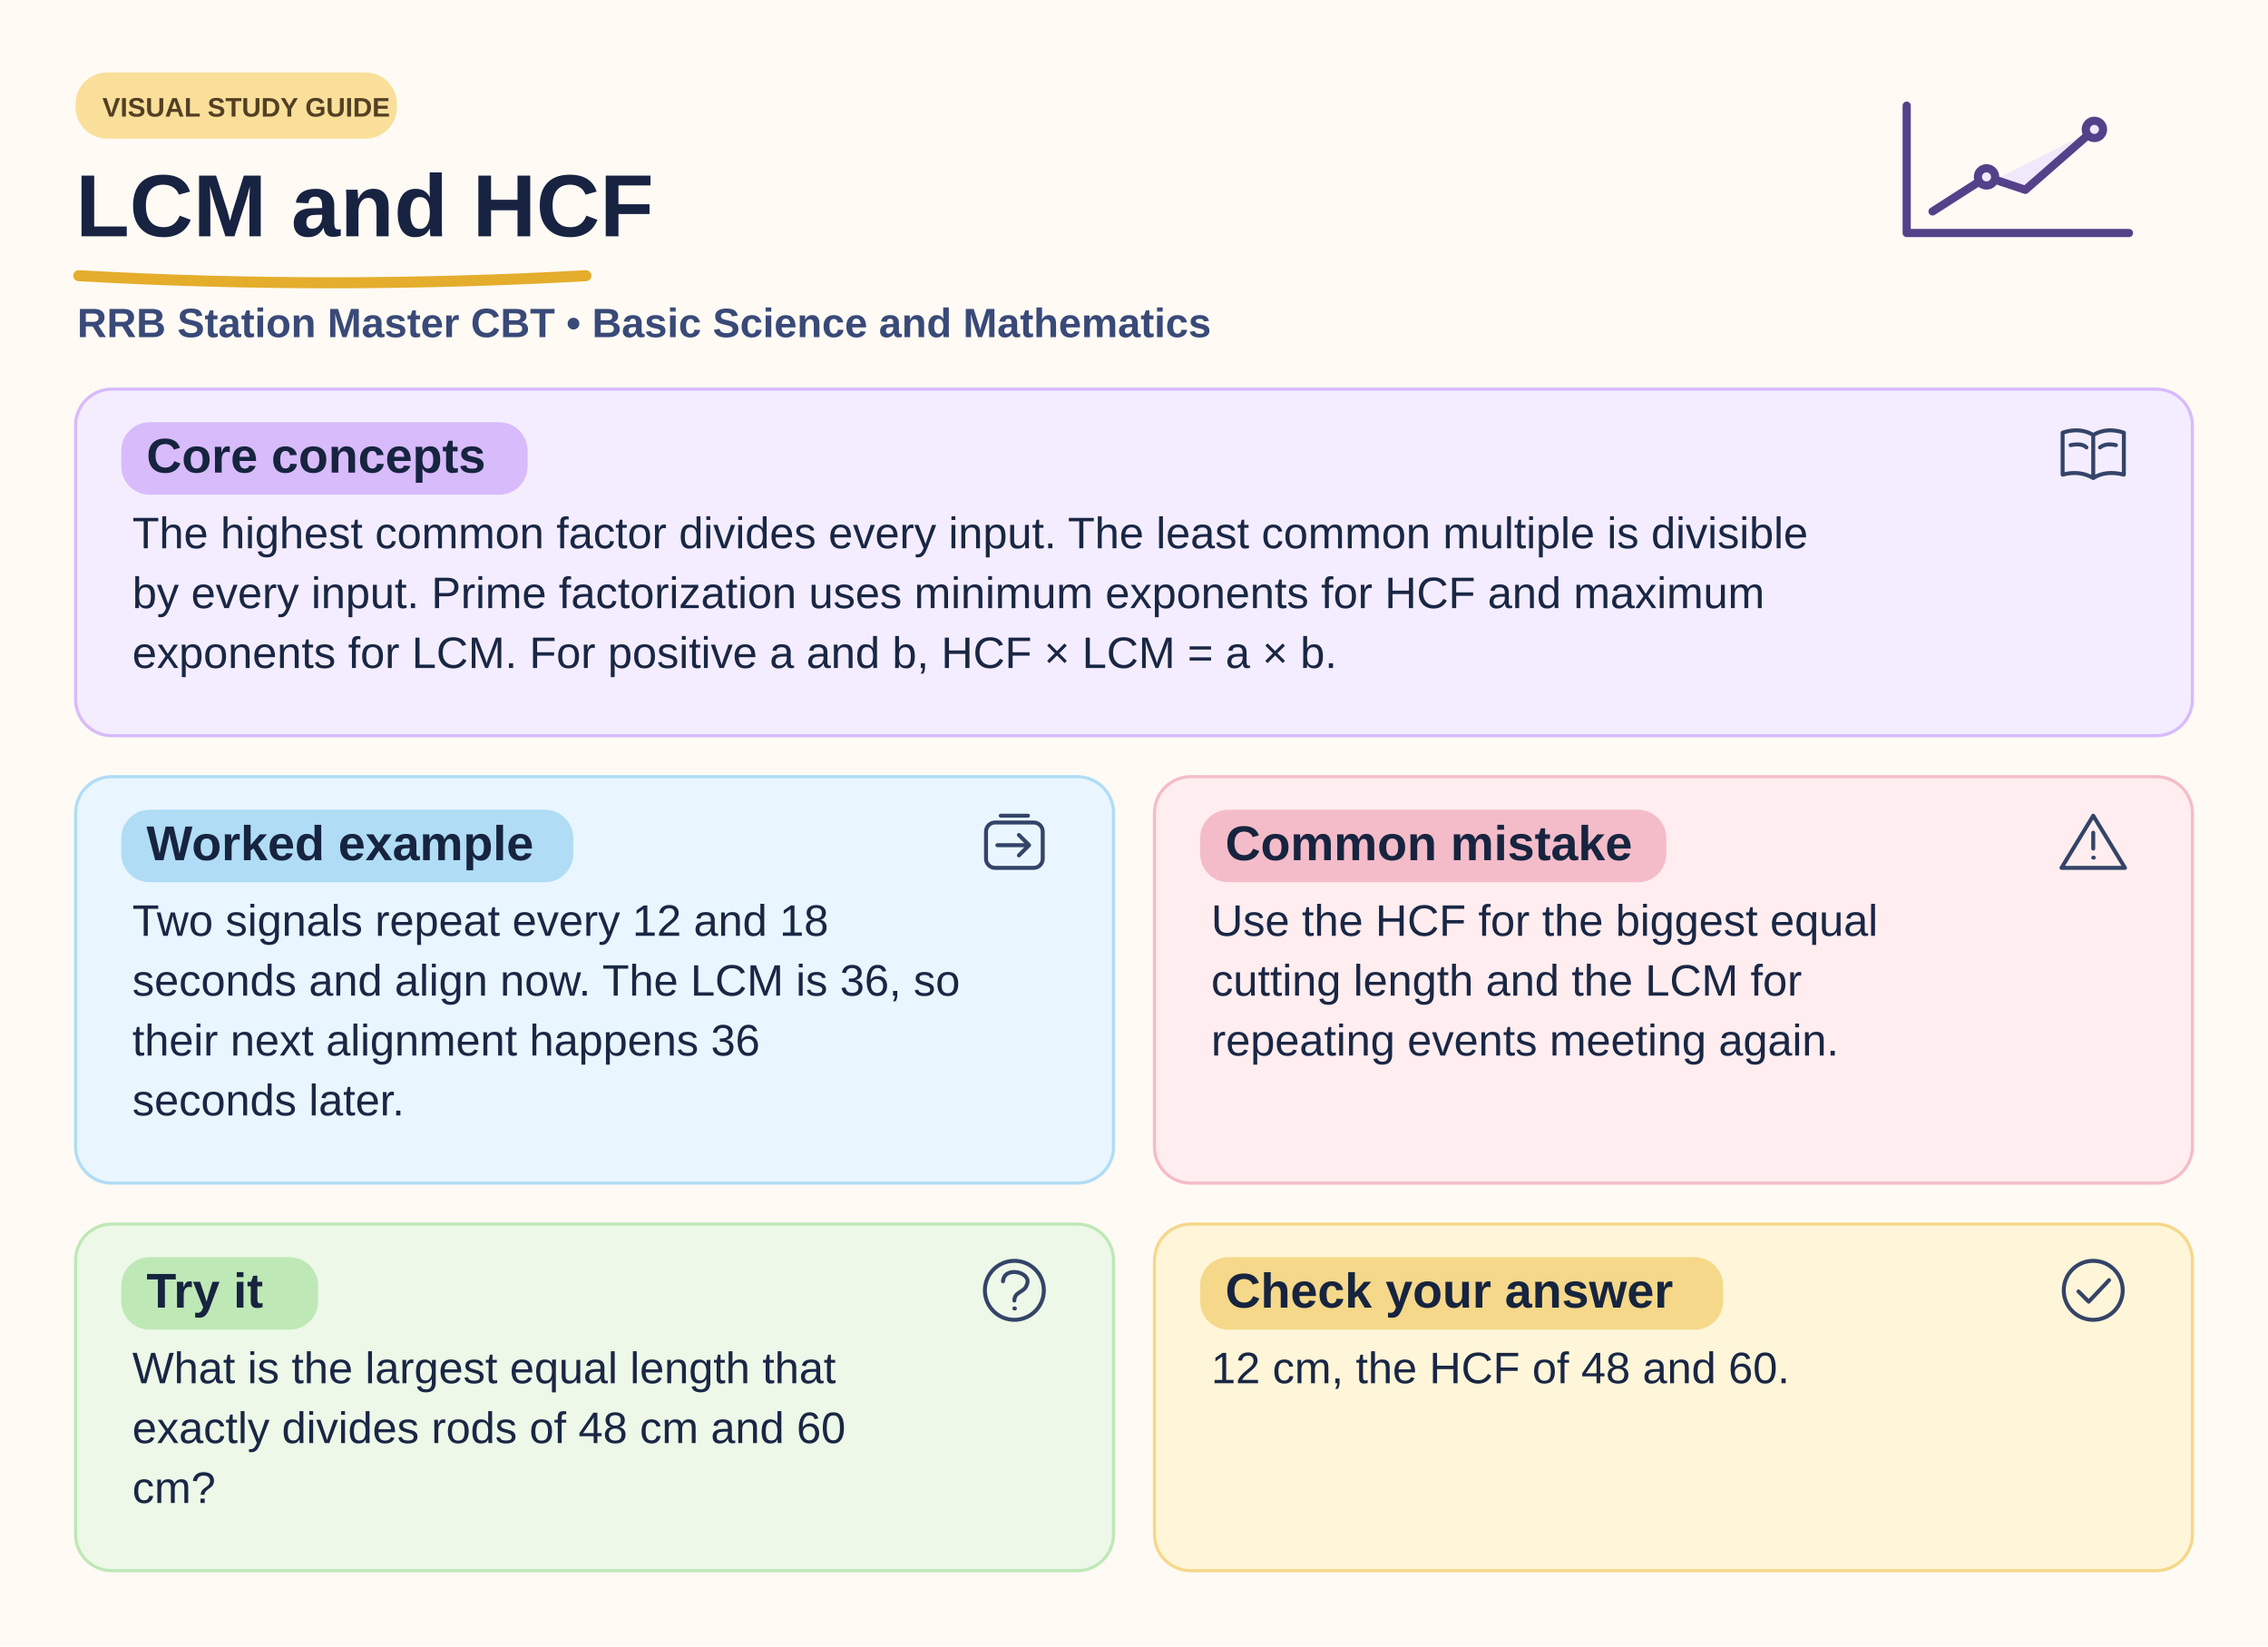
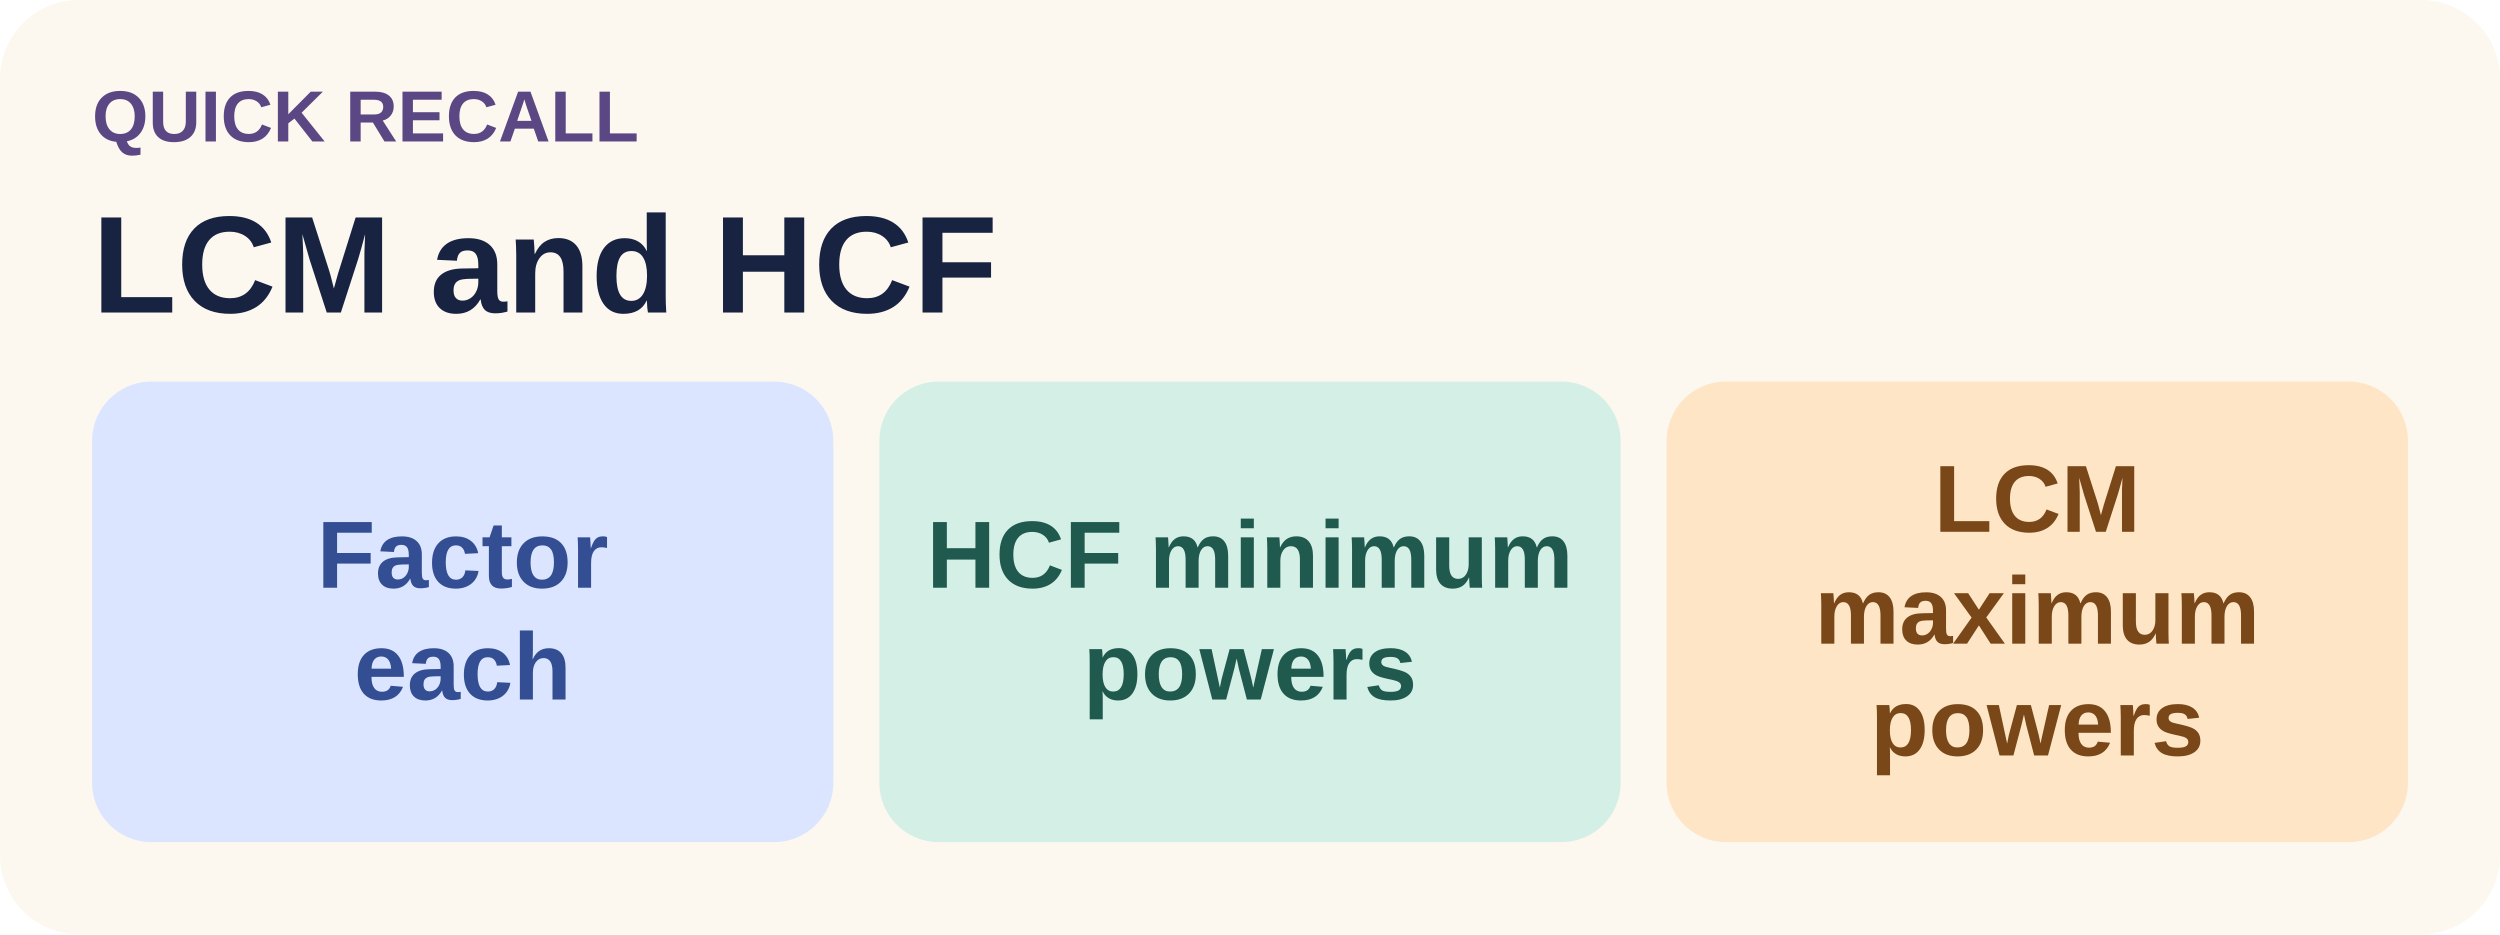
- <svg xmlns="http://www.w3.org/2000/svg" width="1440" height="1045" viewBox="0 0 1440 1045">
-   <rect width="1440" height="1045" fill="#fffaf4" />
-   <g font-family="Segoe UI, Arial, sans-serif">
-     <rect x="48" y="46" width="204" height="42" rx="20" fill="#f9df9a" />
-     <text x="65" y="74" font-size="17" fill="#523f24" font-weight="700">VISUAL STUDY GUIDE</text>
-     <g transform="translate(1201 52) scale(1.37)" stroke="#55418a" stroke-width="3.8" fill="#f0e8fb" stroke-linejoin="round" stroke-linecap="round">
-       <path d="M7 70 V11 M7 70 H110 M19 60 L44 44 L62 50 L94 22" />
-       <circle cx="44" cy="44" r="4" />
-       <circle cx="94" cy="22" r="4" />
-     </g>
-     <text x="48" y="150" font-size="56" fill="#182342" font-weight="700">LCM and HCF</text>
-     <path d="M50 175 Q210 184 372 175" stroke="#e4ad2b" stroke-width="7" fill="none" stroke-linecap="round" />
-     <text x="49" y="214" font-size="26" fill="#394978" font-weight="700">RRB Station Master CBT  •  Basic Science and Mathematics</text>
-     <rect x="48" y="247" width="1344" height="220" rx="23" fill="#f3edff" stroke="#d8bbfa" stroke-width="2" />
-     <rect x="77" y="268" width="258" height="46" rx="18" fill="#d8bbfa" />
-     <text x="93" y="300" font-size="31" fill="#17243f" font-weight="700">Core concepts</text>
-     <g transform="translate(1306 266) scale(0.72)" fill="none" stroke="#344468" stroke-width="3.5" stroke-linecap="round" stroke-linejoin="round">
-       <path d="M5 12 Q20 7 32 14 Q44 7 59 12 V49 Q43 45 32 52 Q20 45 5 49 Z M32 14 V52 M12 23 Q22 21 26 25 M38 25 Q43 21 52 23" />
-     </g>
-     <text x="84" y="348" font-size="28" fill="#192644">The highest common factor divides every input. The least common multiple is divisible</text>
-     <text x="84" y="386" font-size="28" fill="#192644">by every input. Prime factorization uses minimum exponents for HCF and maximum</text>
-     <text x="84" y="424" font-size="28" fill="#192644">exponents for LCM. For positive a and b, HCF × LCM = a × b.</text>
-     <rect x="48" y="493" width="659" height="258" rx="23" fill="#e9f6ff" stroke="#b0dcf6" stroke-width="2" />
-     <rect x="77" y="514" width="287" height="46" rx="18" fill="#b0dcf6" />
-     <text x="93" y="546" font-size="31" fill="#17243f" font-weight="700">Worked example</text>
-     <g transform="translate(621 512) scale(0.72)" fill="none" stroke="#344468" stroke-width="3.5" stroke-linecap="round" stroke-linejoin="round">
-       <rect x="7" y="14" width="50" height="40" rx="8" />
-       <path d="M17 34 H45 M36 25 L45 34 L36 43 M20 8 H44" />
-     </g>
-     <text x="84" y="594" font-size="28" fill="#192644">Two signals repeat every 12 and 18</text>
-     <text x="84" y="632" font-size="28" fill="#192644">seconds and align now. The LCM is 36, so</text>
-     <text x="84" y="670" font-size="28" fill="#192644">their next alignment happens 36</text>
-     <text x="84" y="708" font-size="28" fill="#192644">seconds later.</text>
-     <rect x="733" y="493" width="659" height="258" rx="23" fill="#ffedf0" stroke="#f4bcc8" stroke-width="2" />
-     <rect x="762" y="514" width="296" height="46" rx="18" fill="#f4bcc8" />
-     <text x="778" y="546" font-size="31" fill="#17243f" font-weight="700">Common mistake</text>
-     <g transform="translate(1306 512) scale(0.72)" fill="none" stroke="#344468" stroke-width="3.5" stroke-linecap="round" stroke-linejoin="round">
-       <path d="M32 8 L60 54 H4 Z M32 23 V37 M32 45 H32.5" />
-     </g>
-     <text x="769" y="594" font-size="28" fill="#192644">Use the HCF for the biggest equal</text>
-     <text x="769" y="632" font-size="28" fill="#192644">cutting length and the LCM for</text>
-     <text x="769" y="670" font-size="28" fill="#192644">repeating events meeting again.</text>
-     <rect x="48" y="777" width="659" height="220" rx="23" fill="#edf8e9" stroke="#bfe8b7" stroke-width="2" />
-     <rect x="77" y="798" width="125" height="46" rx="18" fill="#bfe8b7" />
-     <text x="93" y="830" font-size="31" fill="#17243f" font-weight="700">Try it</text>
-     <g transform="translate(621 796) scale(0.72)" fill="none" stroke="#344468" stroke-width="3.5" stroke-linecap="round" stroke-linejoin="round">
-       <circle cx="32" cy="32" r="26" />
-       <path d="M22 24 C23 10 48 16 43 27 C41 34 32 33 32 41 M32 48 H32.5" />
-     </g>
-     <text x="84" y="878" font-size="28" fill="#192644">What is the largest equal length that</text>
-     <text x="84" y="916" font-size="28" fill="#192644">exactly divides rods of 48 cm and 60</text>
-     <text x="84" y="954" font-size="28" fill="#192644">cm?</text>
-     <rect x="733" y="777" width="659" height="220" rx="23" fill="#fff5d9" stroke="#f5d889" stroke-width="2" />
-     <rect x="762" y="798" width="332" height="46" rx="18" fill="#f5d889" />
-     <text x="778" y="830" font-size="31" fill="#17243f" font-weight="700">Check your answer</text>
-     <g transform="translate(1306 796) scale(0.72)" fill="none" stroke="#344468" stroke-width="3.5" stroke-linecap="round" stroke-linejoin="round">
-       <circle cx="32" cy="32" r="26" />
-       <path d="M19 33 L28 42 L46 23" />
-     </g>
-     <text x="769" y="878" font-size="28" fill="#192644">12 cm, the HCF of 48 and 60.</text>
+ <svg xmlns="http://www.w3.org/2000/svg" width="760" height="284" viewBox="0 0 760 284" role="img" aria-labelledby="title description">
+   <rect width="100%" height="100%" rx="24" fill="#fcf8ef" />
+   <g font-family="Segoe UI, Arial, sans-serif" font-weight="700">
+     <text x="28" y="43" font-size="22" fill="#5a4784">QUICK RECALL</text>
+     <text x="28" y="95" font-size="42" fill="#182342">LCM and HCF</text>
+     <rect x="28" y="116" width="225.333" height="140" rx="18" fill="#dce5ff" />
+     <text x="140.667" y="178.667" font-size="29" fill="#344e93" text-anchor="middle">Factor</text>
+     <text x="140.667" y="212.667" font-size="29" fill="#344e93" text-anchor="middle">each</text>
+     <rect x="267.333" y="116" width="225.333" height="140" rx="18" fill="#d4efe6" />
+     <text x="380" y="178.667" font-size="29" fill="#20594e" text-anchor="middle">HCF minimum</text>
+     <text x="380" y="212.667" font-size="29" fill="#20594e" text-anchor="middle">powers</text>
+     <rect x="506.667" y="116" width="225.333" height="140" rx="18" fill="#fde5c5" />
+     <text x="619.333" y="161.667" font-size="29" fill="#794718" text-anchor="middle">LCM</text>
+     <text x="619.333" y="195.667" font-size="29" fill="#794718" text-anchor="middle">maximum</text>
+     <text x="619.333" y="229.667" font-size="29" fill="#794718" text-anchor="middle">powers</text>
  </g>
</svg>
